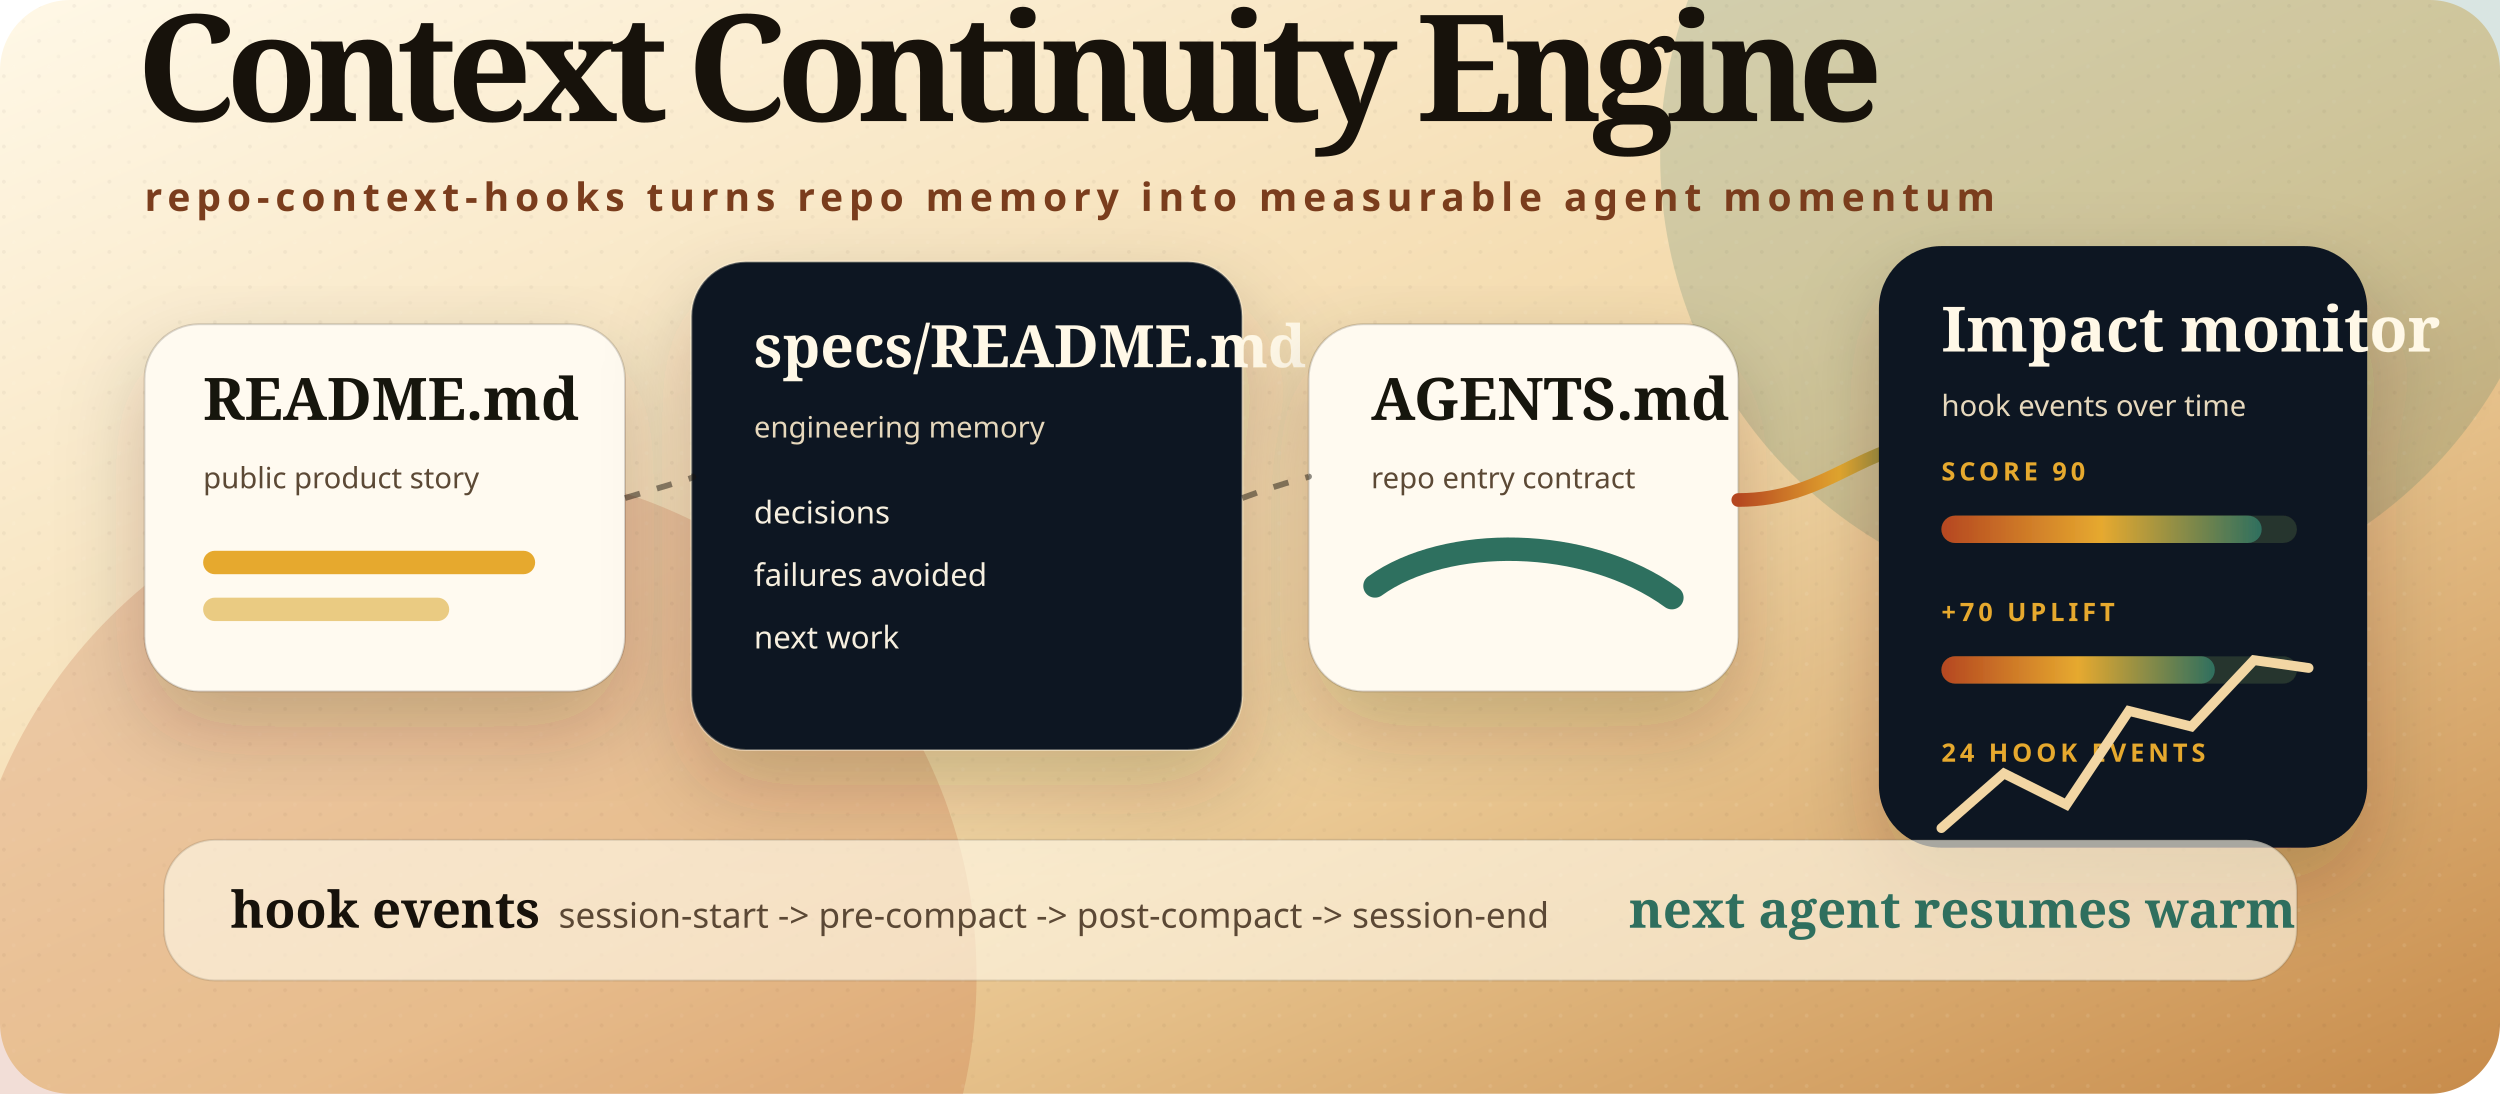
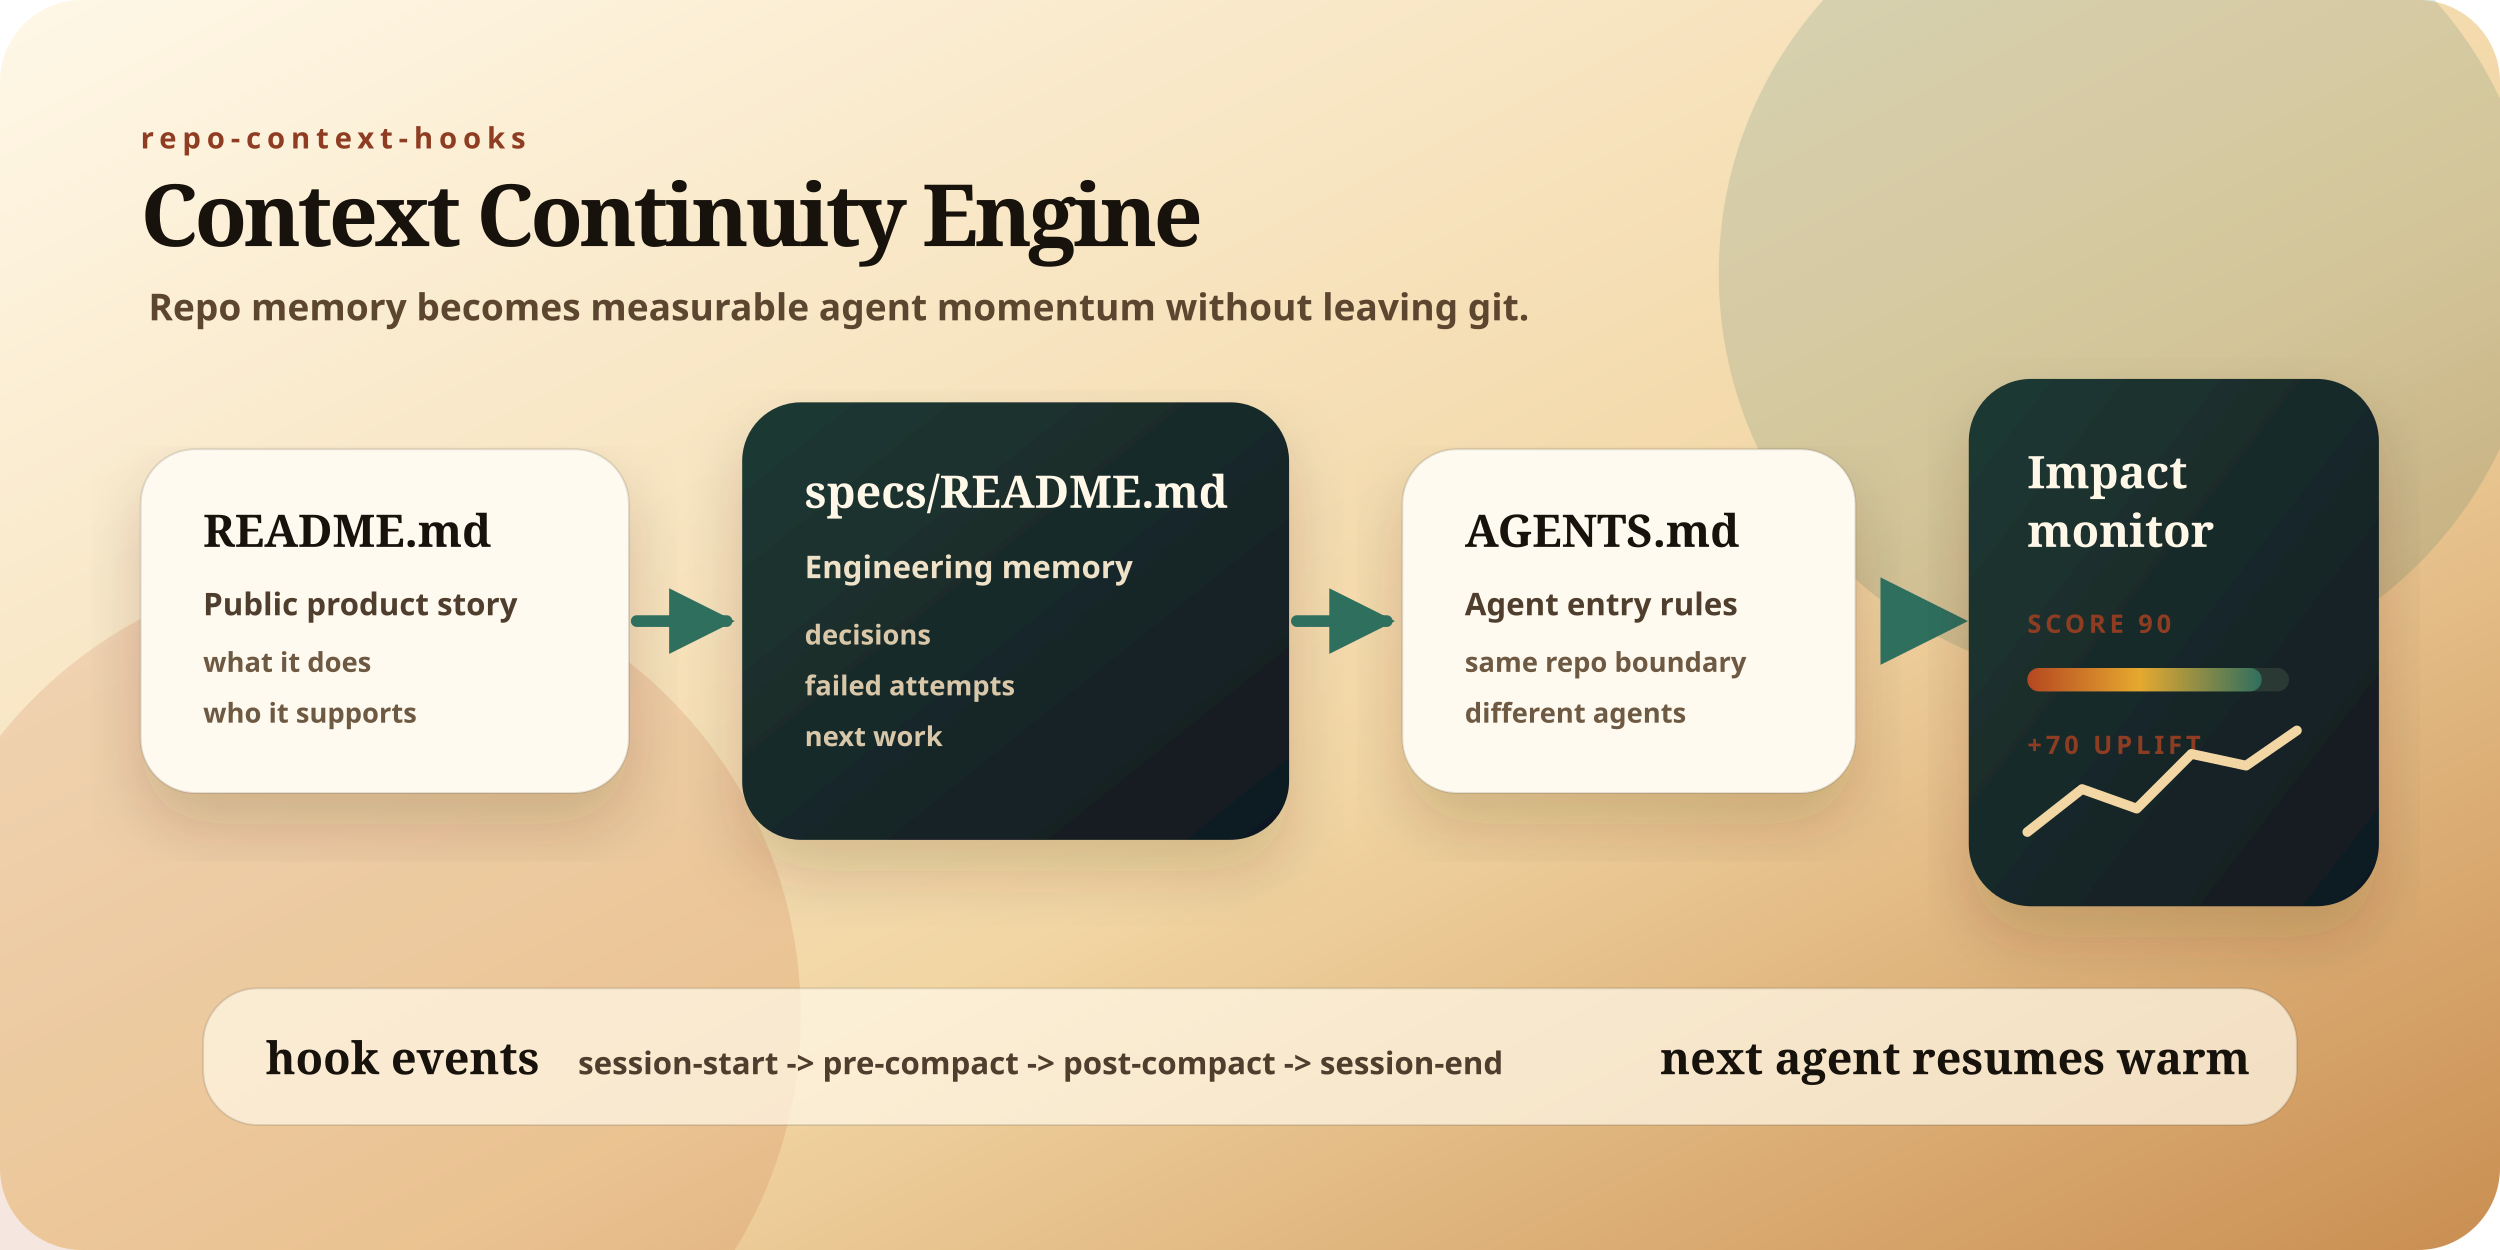
- <svg xmlns="http://www.w3.org/2000/svg" width="1280" height="560" viewBox="0 0 1280 560" role="img" aria-labelledby="title desc">
+ <svg xmlns="http://www.w3.org/2000/svg" width="1280" height="640" viewBox="0 0 1280 640" role="img" aria-labelledby="title desc">
  <defs>
    <linearGradient id="paper" x1="0" y1="0" x2="1" y2="1">
-       <stop offset="0" stop-color="#fff8e7" />
-       <stop offset=".55" stop-color="#f2d6a4" />
-       <stop offset="1" stop-color="#c78b4a" />
+       <stop offset="0%" stop-color="#fff8e8" />
+       <stop offset="58%" stop-color="#f2d6a4" />
+       <stop offset="100%" stop-color="#c98d50" />
    </linearGradient>
    <linearGradient id="ink" x1="0" y1="0" x2="1" y2="1">
-       <stop offset="0" stop-color="#101820" />
-       <stop offset="1" stop-color="#263a35" />
+       <stop offset="0%" stop-color="#203a33" />
+       <stop offset="100%" stop-color="#101820" />
    </linearGradient>
    <linearGradient id="heat" x1="0" y1="0" x2="1" y2="0">
-       <stop offset="0" stop-color="#b54720" />
-       <stop offset=".5" stop-color="#e6a92f" />
-       <stop offset="1" stop-color="#2f6f5e" />
+       <stop offset="0%" stop-color="#b54720" />
+       <stop offset="48%" stop-color="#e6a92f" />
+       <stop offset="100%" stop-color="#2f6f5e" />
    </linearGradient>
-     <filter id="shadow" x="-20%" y="-20%" width="140%" height="150%">
-       <feDropShadow dx="0" dy="18" stdDeviation="22" flood-color="#3a2410" flood-opacity=".22" />
+     <filter id="soft" x="-10%" y="-10%" width="120%" height="130%">
+       <feDropShadow dx="0" dy="16" stdDeviation="16" flood-color="#3a2410" flood-opacity=".18" />
    </filter>
-     <pattern id="grain" width="18" height="18" patternUnits="userSpaceOnUse">
-       <circle cx="2" cy="3" r="1" fill="#17120b" opacity=".08" />
-       <circle cx="12" cy="11" r="1" fill="#17120b" opacity=".05" />
-       <circle cx="7" cy="16" r="1" fill="#fff8e7" opacity=".2" />
-     </pattern>
+     <marker id="arrow" viewBox="0 0 10 10" refX="8" refY="5" markerWidth="7" markerHeight="7" orient="auto-start-reverse">
+       <path d="M 1 1 L 9 5 L 1 9 z" fill="#2f6f5e" />
+     </marker>
  </defs>
-   <rect width="1280" height="560" rx="36" fill="url(#paper)" />
-   <rect width="1280" height="560" rx="36" fill="url(#grain)" opacity=".48" />
-   <circle cx="1080" cy="80" r="230" fill="#2f6f5e" opacity=".18" />
-   <circle cx="240" cy="500" r="260" fill="#b54720" opacity=".18" />
-   <g transform="translate(70 62)">
-     <text x="0" y="0" font-family="Georgia, serif" font-size="76" font-weight="700" letter-spacing="-5" fill="#17120b">Context Continuity Engine</text>
-     <text x="4" y="46" font-family="Segoe UI, sans-serif" font-size="20" font-weight="700" fill="#7a3d1d" letter-spacing="3">repo-context-hooks turns repo memory into measurable agent momentum</text>
-   </g>
-   <g filter="url(#shadow)">
-     <rect x="74" y="166" width="246" height="188" rx="28" fill="#fffaf0" stroke="#17120b" stroke-opacity=".16" />
-     <text x="104" y="215" font-family="Georgia, serif" font-size="30" font-weight="700" fill="#17120b">README.md</text>
-     <text x="104" y="250" font-family="Segoe UI, sans-serif" font-size="15" fill="#5b4835">public product story</text>
-     <rect x="104" y="282" width="170" height="12" rx="6" fill="#e6a92f" />
-     <rect x="104" y="306" width="126" height="12" rx="6" fill="#eacb82" />
-   </g>
-   <g filter="url(#shadow)">
-     <rect x="354" y="134" width="282" height="250" rx="28" fill="#101820" stroke="#fff8e7" stroke-opacity=".32" />
-     <text x="386" y="188" font-family="Georgia, serif" font-size="30" font-weight="700" fill="#fff8e7">specs/README.md</text>
-     <text x="386" y="224" font-family="Segoe UI, sans-serif" font-size="15" fill="#e6d8bd">engineering memory</text>
-     <text x="386" y="268" font-family="Segoe UI, sans-serif" font-size="16" fill="#f6efe0">decisions</text>
-     <text x="386" y="300" font-family="Segoe UI, sans-serif" font-size="16" fill="#f6efe0">failures avoided</text>
-     <text x="386" y="332" font-family="Segoe UI, sans-serif" font-size="16" fill="#f6efe0">next work</text>
-   </g>
-   <g filter="url(#shadow)">
-     <rect x="670" y="166" width="220" height="188" rx="28" fill="#fffaf0" stroke="#17120b" stroke-opacity=".16" />
-     <text x="702" y="215" font-family="Georgia, serif" font-size="30" font-weight="700" fill="#17120b">AGENTS.md</text>
-     <text x="702" y="250" font-family="Segoe UI, sans-serif" font-size="15" fill="#5b4835">repo entry contract</text>
-     <path d="M704 300 C740 274 812 274 856 306" fill="none" stroke="#2f6f5e" stroke-width="12" stroke-linecap="round" />
-   </g>
-   <g>
-     <path d="M320 255 C350 246 358 244 354 244" fill="none" stroke="#17120b" stroke-width="3" stroke-dasharray="8 9" opacity=".48" />
-     <path d="M636 255 C660 246 672 244 670 244" fill="none" stroke="#17120b" stroke-width="3" stroke-dasharray="8 9" opacity=".48" />
-     <path d="M890 256 C936 256 954 226 994 226" fill="none" stroke="url(#heat)" stroke-width="7" stroke-linecap="round" />
-   </g>
-   <g filter="url(#shadow)">
-     <rect x="962" y="126" width="250" height="308" rx="32" fill="#101820" />
-     <text x="994" y="180" font-family="Georgia, serif" font-size="32" font-weight="700" fill="#fff8e7">Impact monitor</text>
-     <text x="994" y="213" font-family="Segoe UI, sans-serif" font-size="15" fill="#e6d8bd">hook events over time</text>
-     <g transform="translate(994 246)">
-       <text x="0" y="0" font-family="Segoe UI, sans-serif" font-size="13" font-weight="800" fill="#e6a92f" letter-spacing="2">SCORE 90</text>
-       <rect x="0" y="18" width="182" height="14" rx="7" fill="#25342f" />
-       <rect x="0" y="18" width="164" height="14" rx="7" fill="url(#heat)" />
-       <text x="0" y="72" font-family="Segoe UI, sans-serif" font-size="13" font-weight="800" fill="#e6a92f" letter-spacing="2">+70 UPLIFT</text>
-       <rect x="0" y="90" width="182" height="14" rx="7" fill="#25342f" />
-       <rect x="0" y="90" width="140" height="14" rx="7" fill="url(#heat)" />
-       <text x="0" y="144" font-family="Segoe UI, sans-serif" font-size="13" font-weight="800" fill="#e6a92f" letter-spacing="2">24 HOOK EVENTS</text>
-       <path d="M0 178 L32 150 L64 166 L96 118 L128 126 L160 92 L188 96" fill="none" stroke="#f2d6a4" stroke-width="5" stroke-linecap="round" />
-     </g>
-   </g>
-   <g transform="translate(84 430)">
-     <rect x="0" y="0" width="1092" height="72" rx="26" fill="#fff8e7" fill-opacity=".64" stroke="#17120b" stroke-opacity=".12" />
-     <text x="34" y="45" font-family="Georgia, serif" font-size="26" font-weight="700" fill="#17120b">hook events</text>
-     <text x="202" y="45" font-family="Segoe UI, sans-serif" font-size="18" fill="#5b4835">session-start -&gt; pre-compact -&gt; post-compact -&gt; session-end</text>
-     <text x="750" y="45" font-family="Georgia, serif" font-size="26" font-weight="700" fill="#2f6f5e">next agent resumes warm</text>
-   </g>
+   <style>
+     .eyebrow { font: 800 15px Aptos, Segoe UI, sans-serif; letter-spacing: 3px; text-transform: uppercase; fill: #8f3d22; }
+     .headline { font: 800 44px Georgia, serif; letter-spacing: -1.8px; fill: #17120b; }
+     .subhead { font: 600 19px Aptos, Segoe UI, sans-serif; fill: #5d4630; }
+     .card-title { font: 800 23px Georgia, serif; fill: #17120b; }
+     .card-title-light { font: 800 23px Georgia, serif; fill: #fff8e8; }
+     .label { font: 800 13px Aptos, Segoe UI, sans-serif; letter-spacing: 2px; text-transform: uppercase; fill: #8f3d22; }
+     .body { font: 600 16px Aptos, Segoe UI, sans-serif; fill: #4f3e2d; }
+     .body-light { font: 600 16px Aptos, Segoe UI, sans-serif; fill: #efe2c8; }
+     .small { font: 600 14px Aptos, Segoe UI, sans-serif; fill: #6e5943; }
+     .small-light { font: 600 14px Aptos, Segoe UI, sans-serif; fill: #d8c7a8; }
+   </style>
+   <rect width="1280" height="640" rx="42" fill="url(#paper)" />
+   <circle cx="1090" cy="140" r="210" fill="#2f6f5e" opacity=".16" />
+   <circle cx="180" cy="520" r="230" fill="#b54720" opacity=".14" />
+   <text class="eyebrow" x="72" y="76">repo-context-hooks</text>
+   <text class="headline" x="72" y="126">Context Continuity Engine</text>
+   <text class="subhead" x="76" y="164">Repo memory becomes measurable agent momentum without leaving git.</text>
+   <rect x="72" y="230" width="250" height="176" rx="28" fill="#fffaf0" stroke="#17120b" stroke-opacity=".12" filter="url(#soft)" />
+   <text class="card-title" x="104" y="280">README.md</text>
+   <text class="body" x="104" y="315">Public product story</text>
+   <text class="small" x="104" y="344">what it does</text>
+   <text class="small" x="104" y="370">who it supports</text>
+   <rect x="380" y="206" width="280" height="224" rx="30" fill="url(#ink)" filter="url(#soft)" />
+   <text class="card-title-light" x="412" y="260">specs/README.md</text>
+   <text class="body-light" x="412" y="296">Engineering memory</text>
+   <text class="small-light" x="412" y="330">decisions</text>
+   <text class="small-light" x="412" y="356">failed attempts</text>
+   <text class="small-light" x="412" y="382">next work</text>
+   <rect x="718" y="230" width="232" height="176" rx="28" fill="#fffaf0" stroke="#17120b" stroke-opacity=".12" filter="url(#soft)" />
+   <text class="card-title" x="750" y="280">AGENTS.md</text>
+   <text class="body" x="750" y="315">Agent entry rules</text>
+   <text class="small" x="750" y="344">same repo boundary</text>
+   <text class="small" x="750" y="370">different agents</text>
+   <line x1="326" y1="318" x2="372" y2="318" stroke="#2f6f5e" stroke-width="6" stroke-linecap="round" marker-end="url(#arrow)" />
+   <line x1="664" y1="318" x2="710" y2="318" stroke="#2f6f5e" stroke-width="6" stroke-linecap="round" marker-end="url(#arrow)" />
+   <line x1="954" y1="318" x2="1002" y2="318" stroke="url(#heat)" stroke-width="8" stroke-linecap="round" marker-end="url(#arrow)" />
+   <rect x="1008" y="194" width="210" height="270" rx="32" fill="url(#ink)" filter="url(#soft)" />
+   <text class="card-title-light" x="1038" y="250">Impact</text>
+   <text class="card-title-light" x="1038" y="280">monitor</text>
+   <text class="label" x="1038" y="324" fill="#e6a92f">SCORE 90</text>
+   <rect x="1038" y="342" width="134" height="12" rx="6" fill="#2b3935" />
+   <rect x="1038" y="342" width="120" height="12" rx="6" fill="url(#heat)" />
+   <text class="label" x="1038" y="386" fill="#e6a92f">+70 UPLIFT</text>
+   <polyline points="1038,426 1066,404 1094,414 1122,386 1150,392 1176,374" fill="none" stroke="#f2d6a4" stroke-width="5" stroke-linecap="round" stroke-linejoin="round" />
+   <rect x="104" y="506" width="1072" height="70" rx="28" fill="#fff8e8" fill-opacity=".72" stroke="#17120b" stroke-opacity=".12" />
+   <text class="card-title" x="136" y="550">hook events</text>
+   <text class="body" x="296" y="550">session-start -&gt; pre-compact -&gt; post-compact -&gt; session-end</text>
+   <text class="card-title" x="850" y="550" fill="#2f6f5e">next agent resumes warm</text>
</svg>
